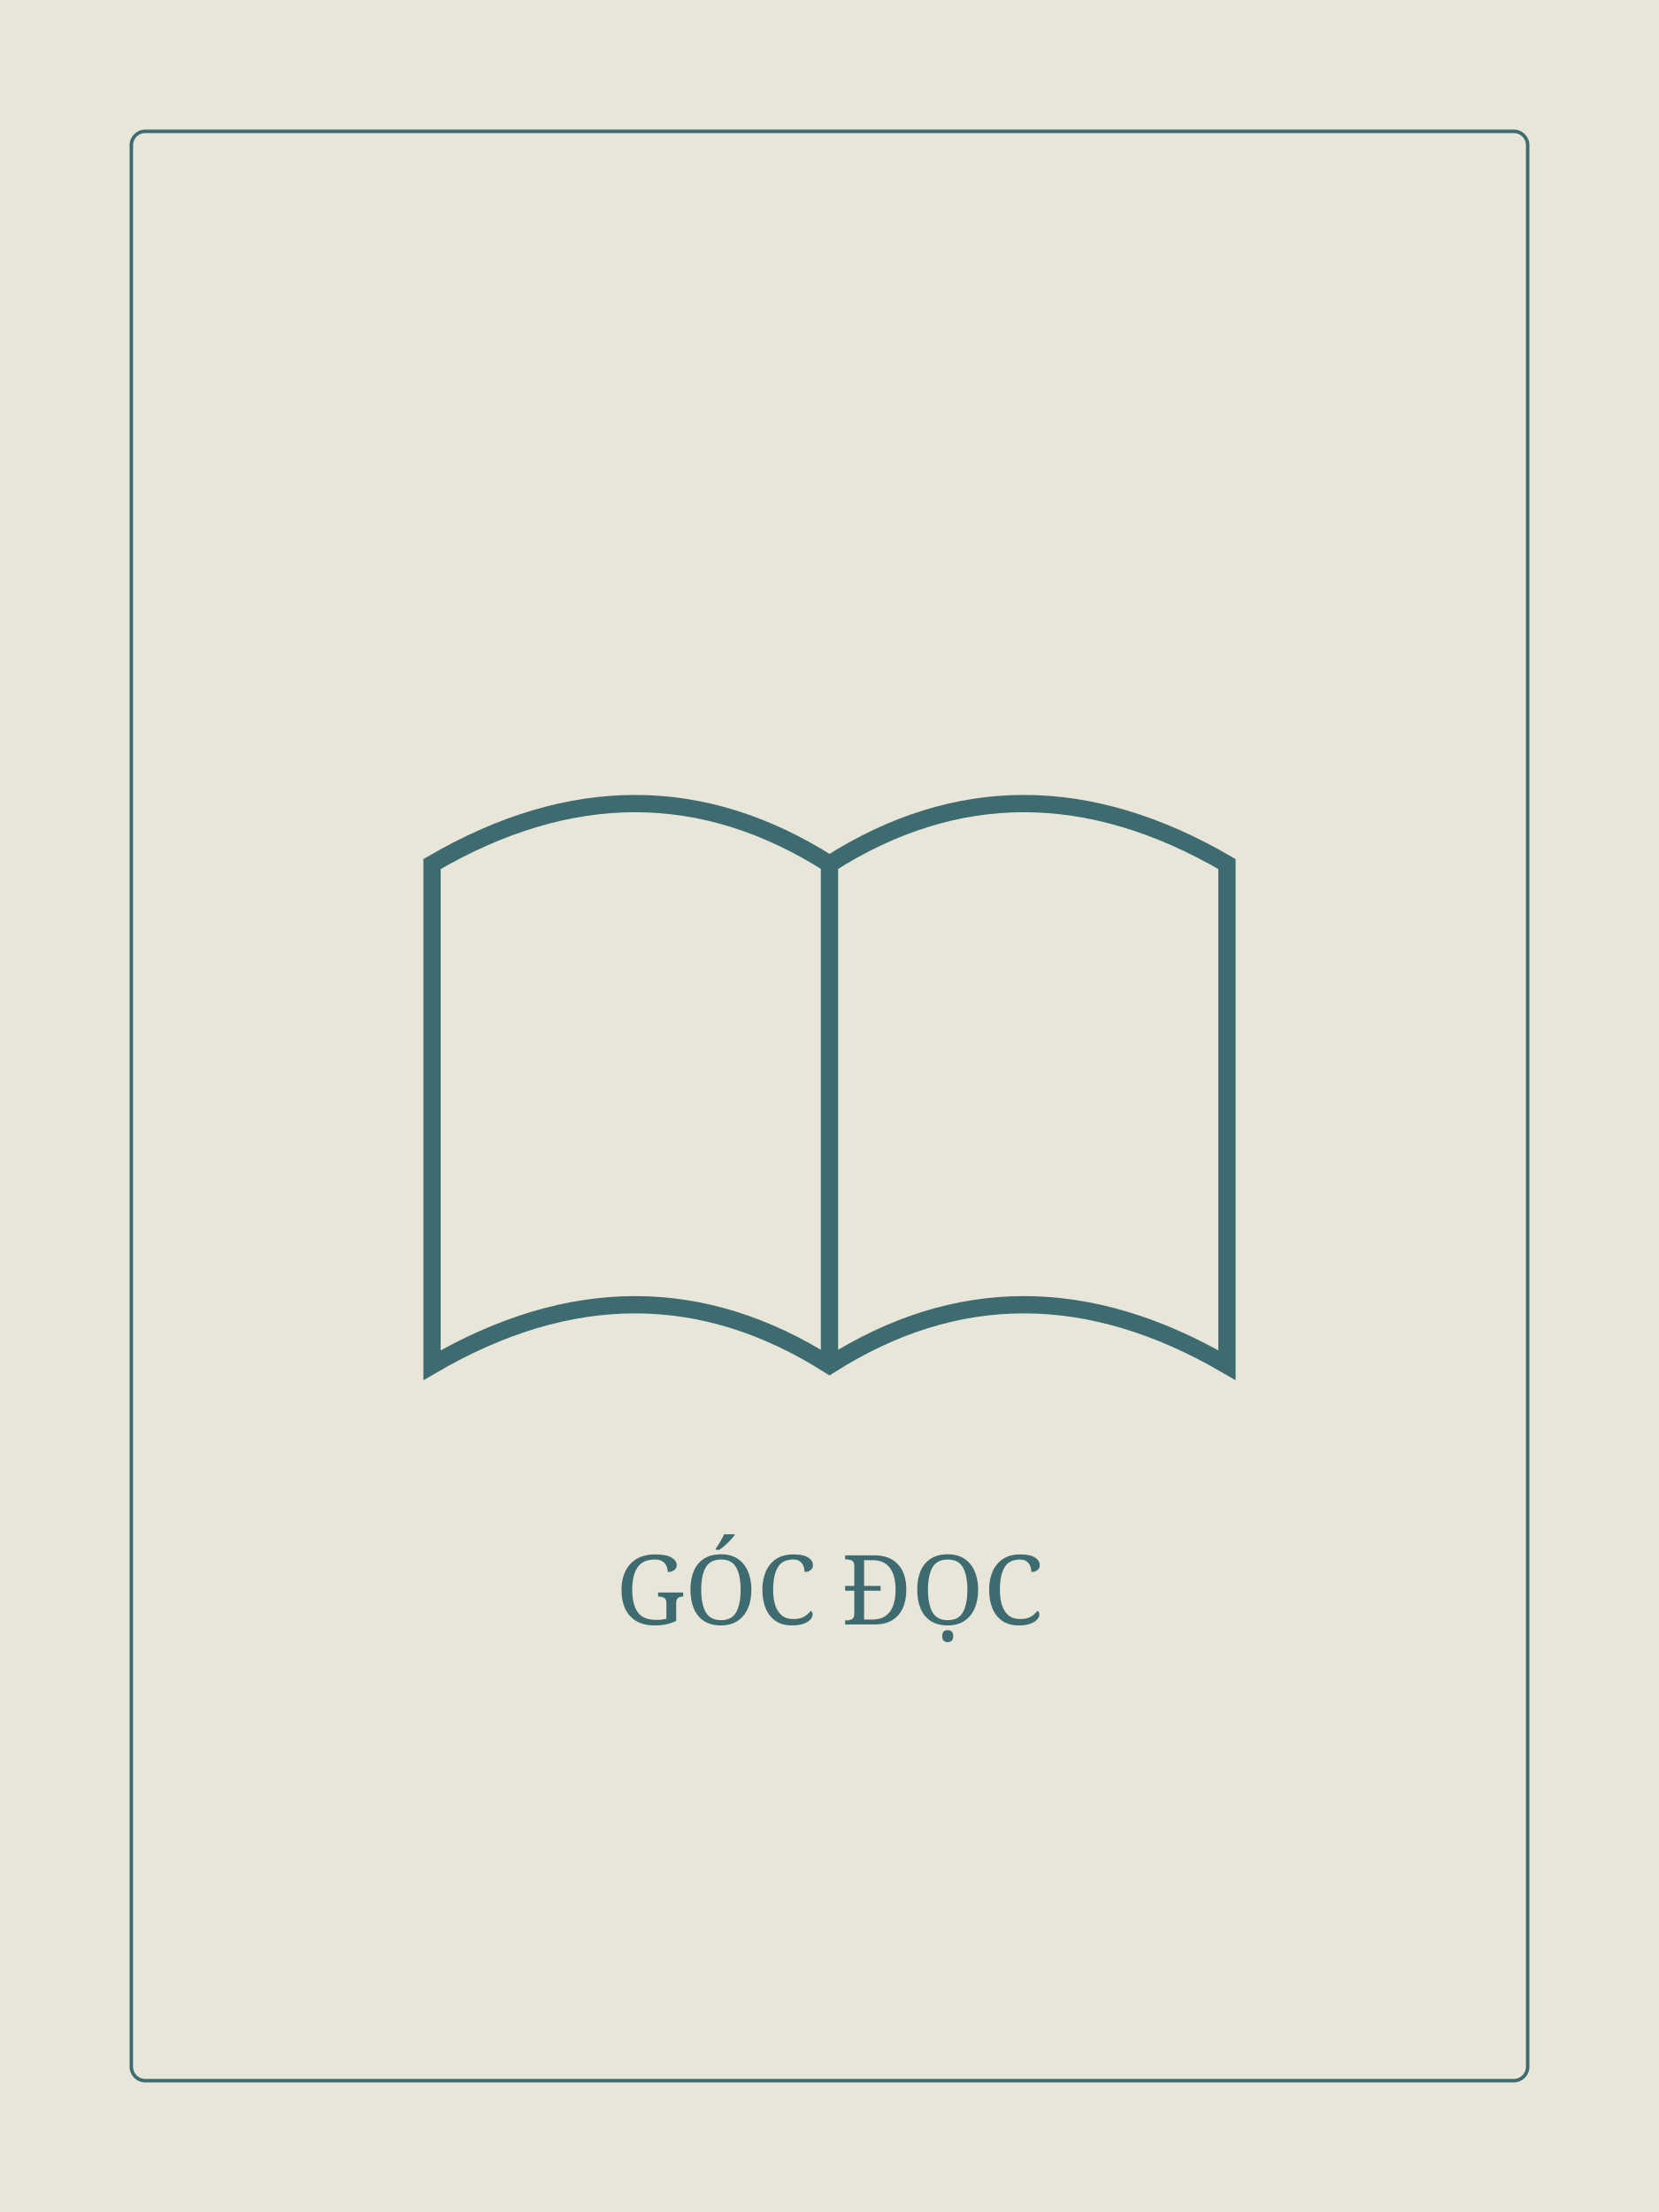
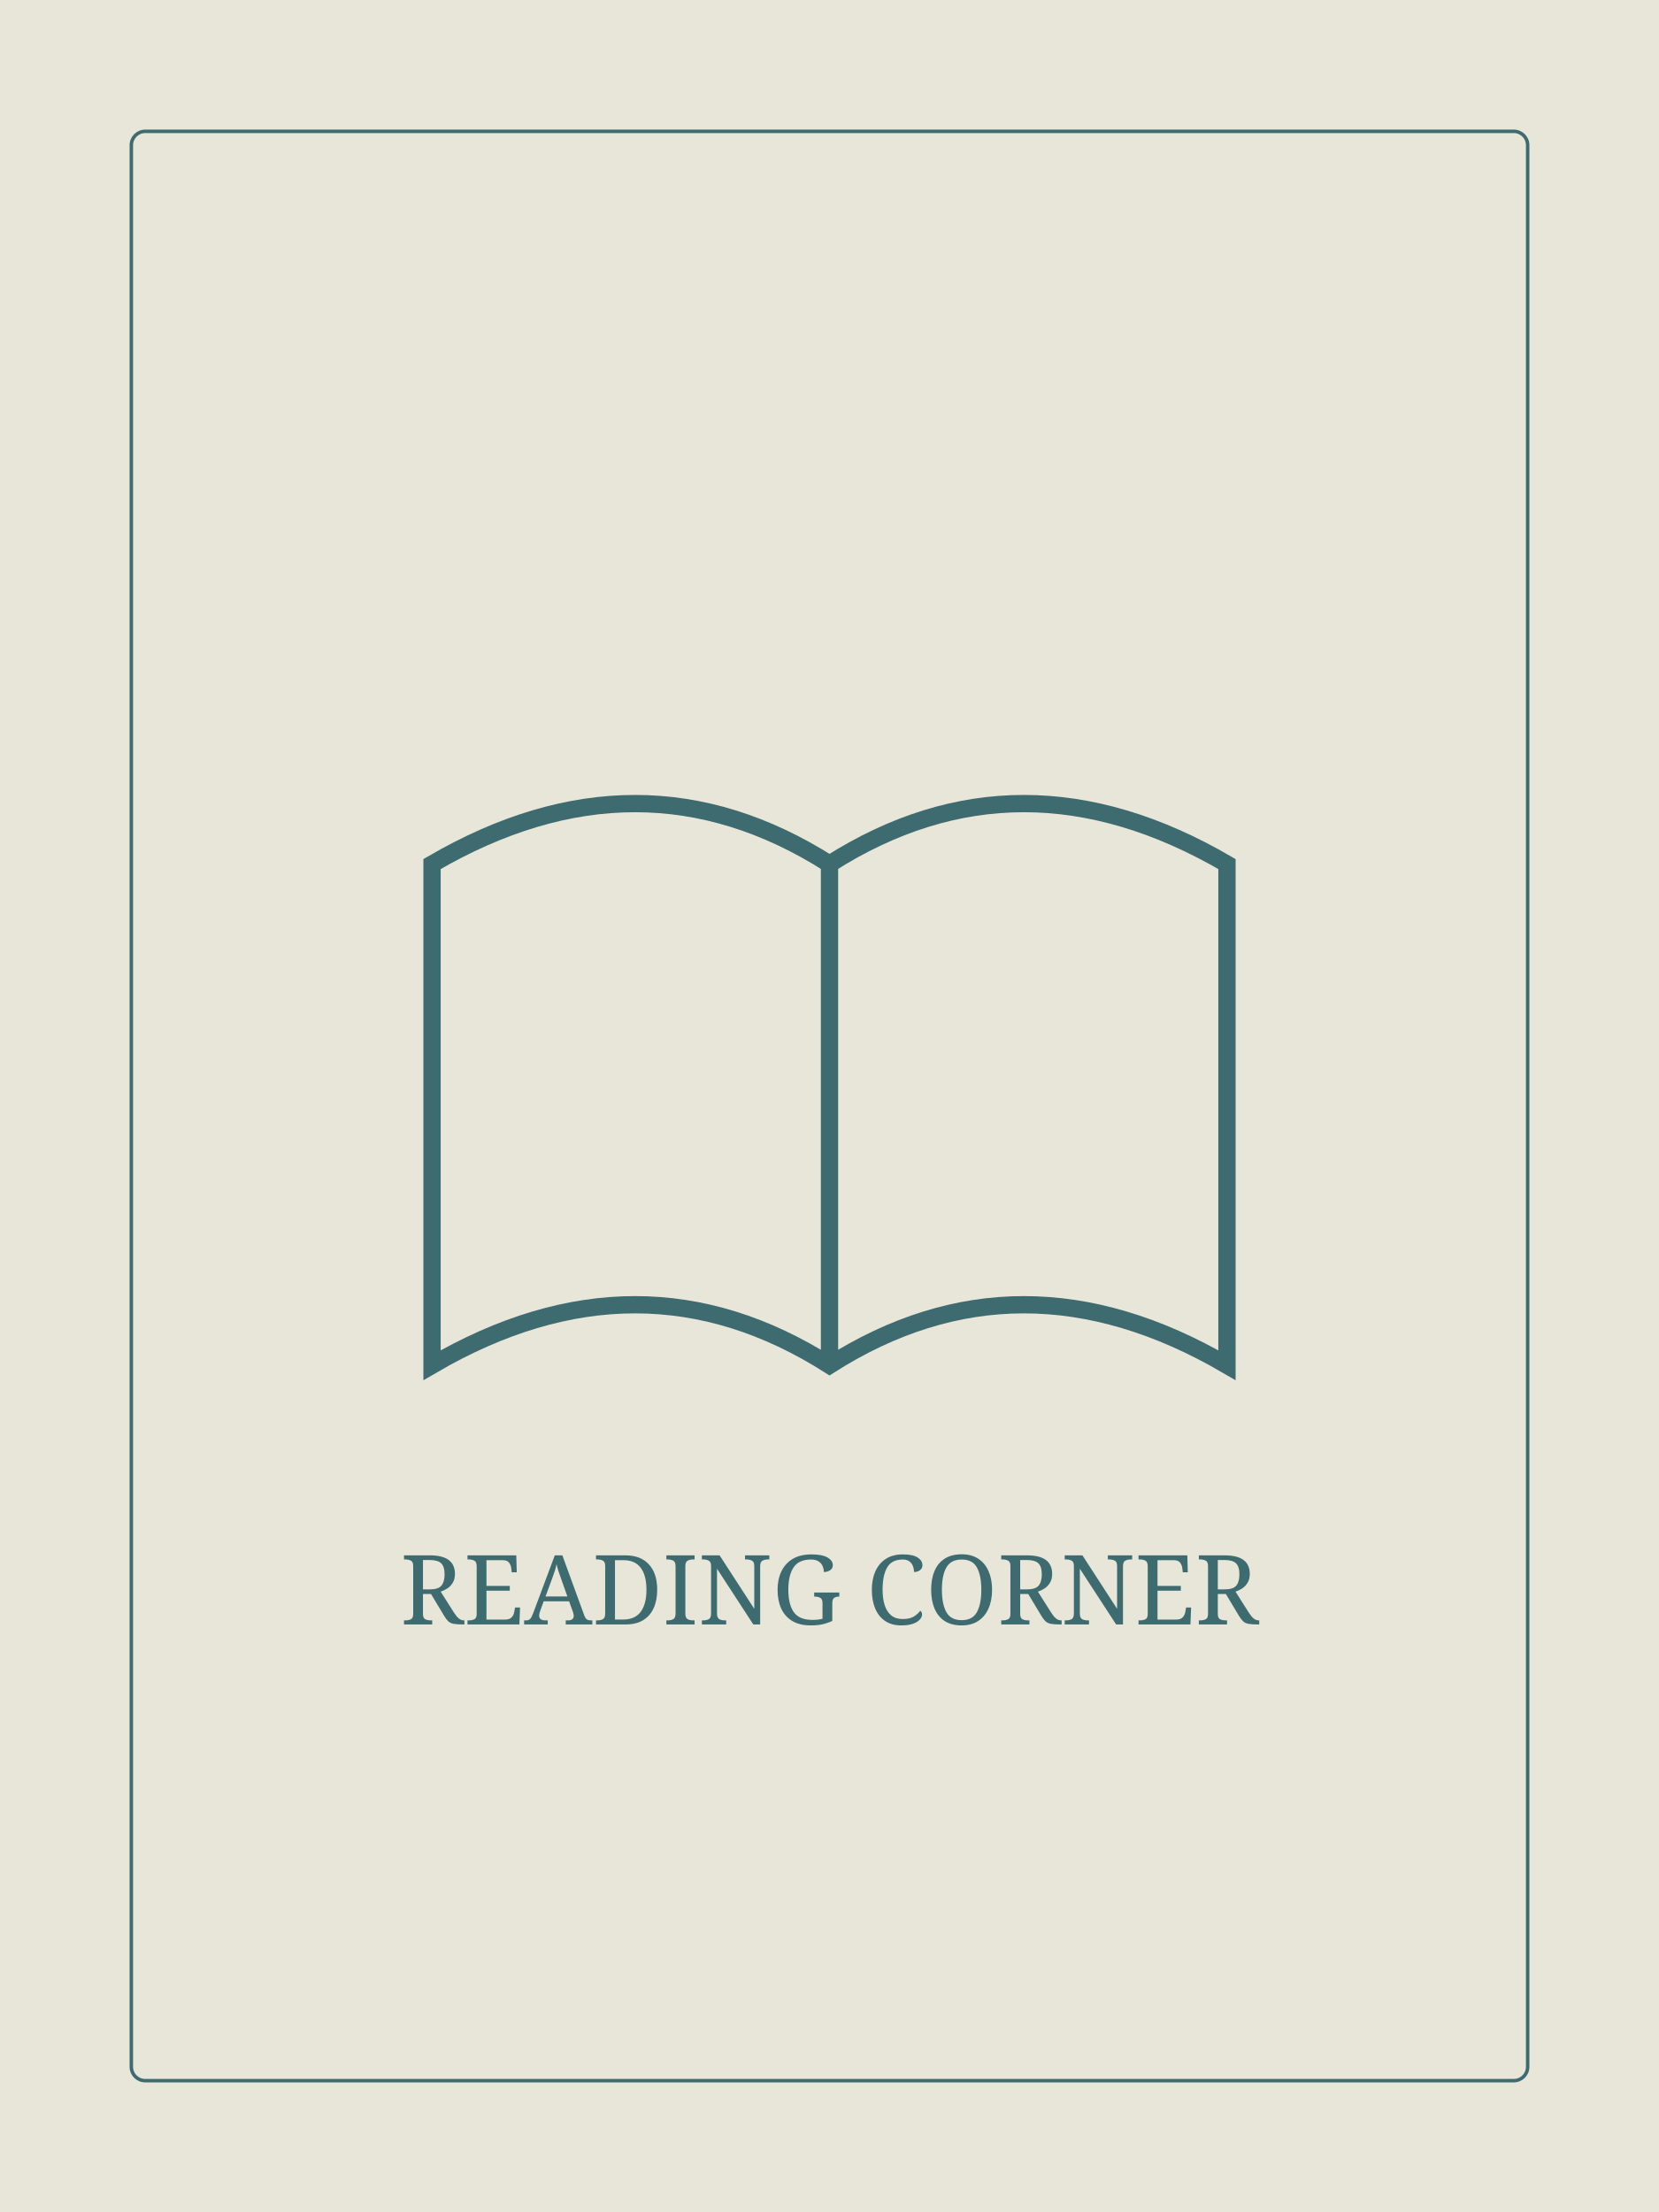
<svg xmlns="http://www.w3.org/2000/svg" width="480" height="640" viewBox="0 0 480 640">
  <rect width="480" height="640" fill="#e8e5d9" />
  <rect x="38" y="38" width="404" height="564" rx="4" fill="none" stroke="#3d6b6f" />
  <path d="M125 250q60-35 115 0 55-35 115 0v145q-60-35-115 0-55-35-115 0zm115 0v145" fill="none" stroke="#3d6b6f" stroke-width="5" />
-   <text x="240" y="470" text-anchor="middle" font-family="serif" font-size="28" fill="#3d6b6f">GÓC ĐỌC</text>
+   <text x="240" y="470" text-anchor="middle" font-family="serif" font-size="28" fill="#3d6b6f">READING CORNER</text>
</svg>
